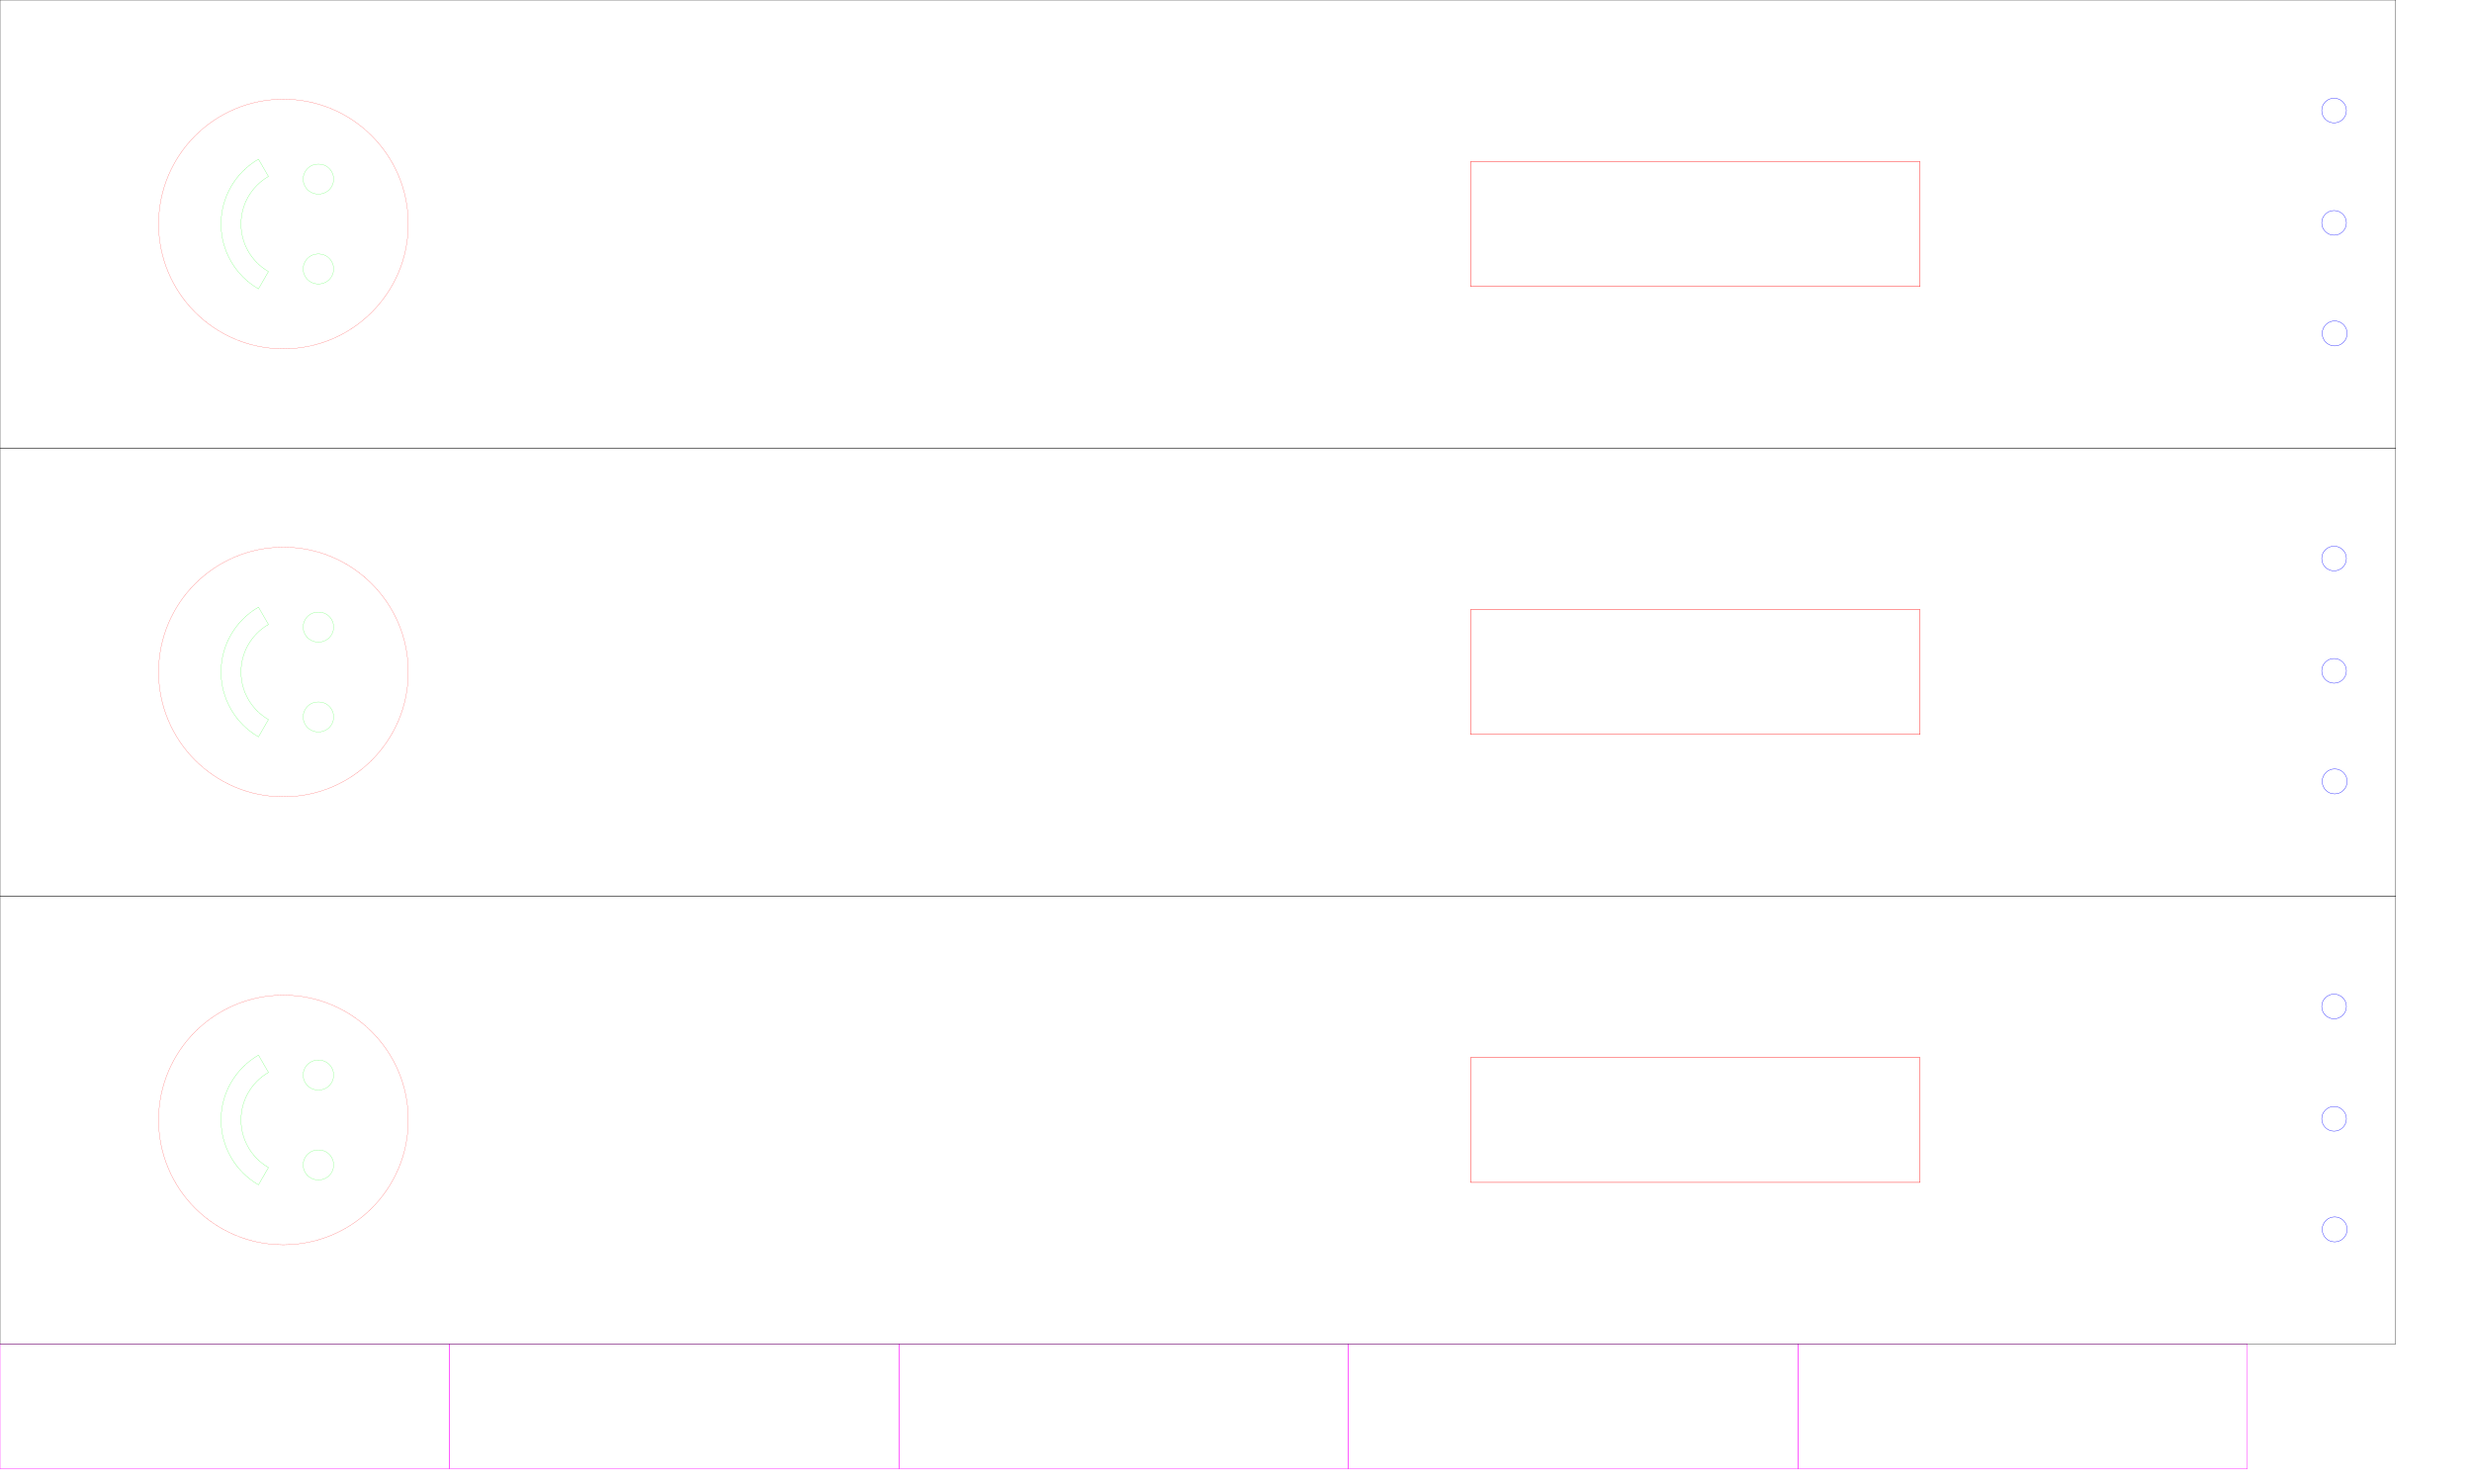
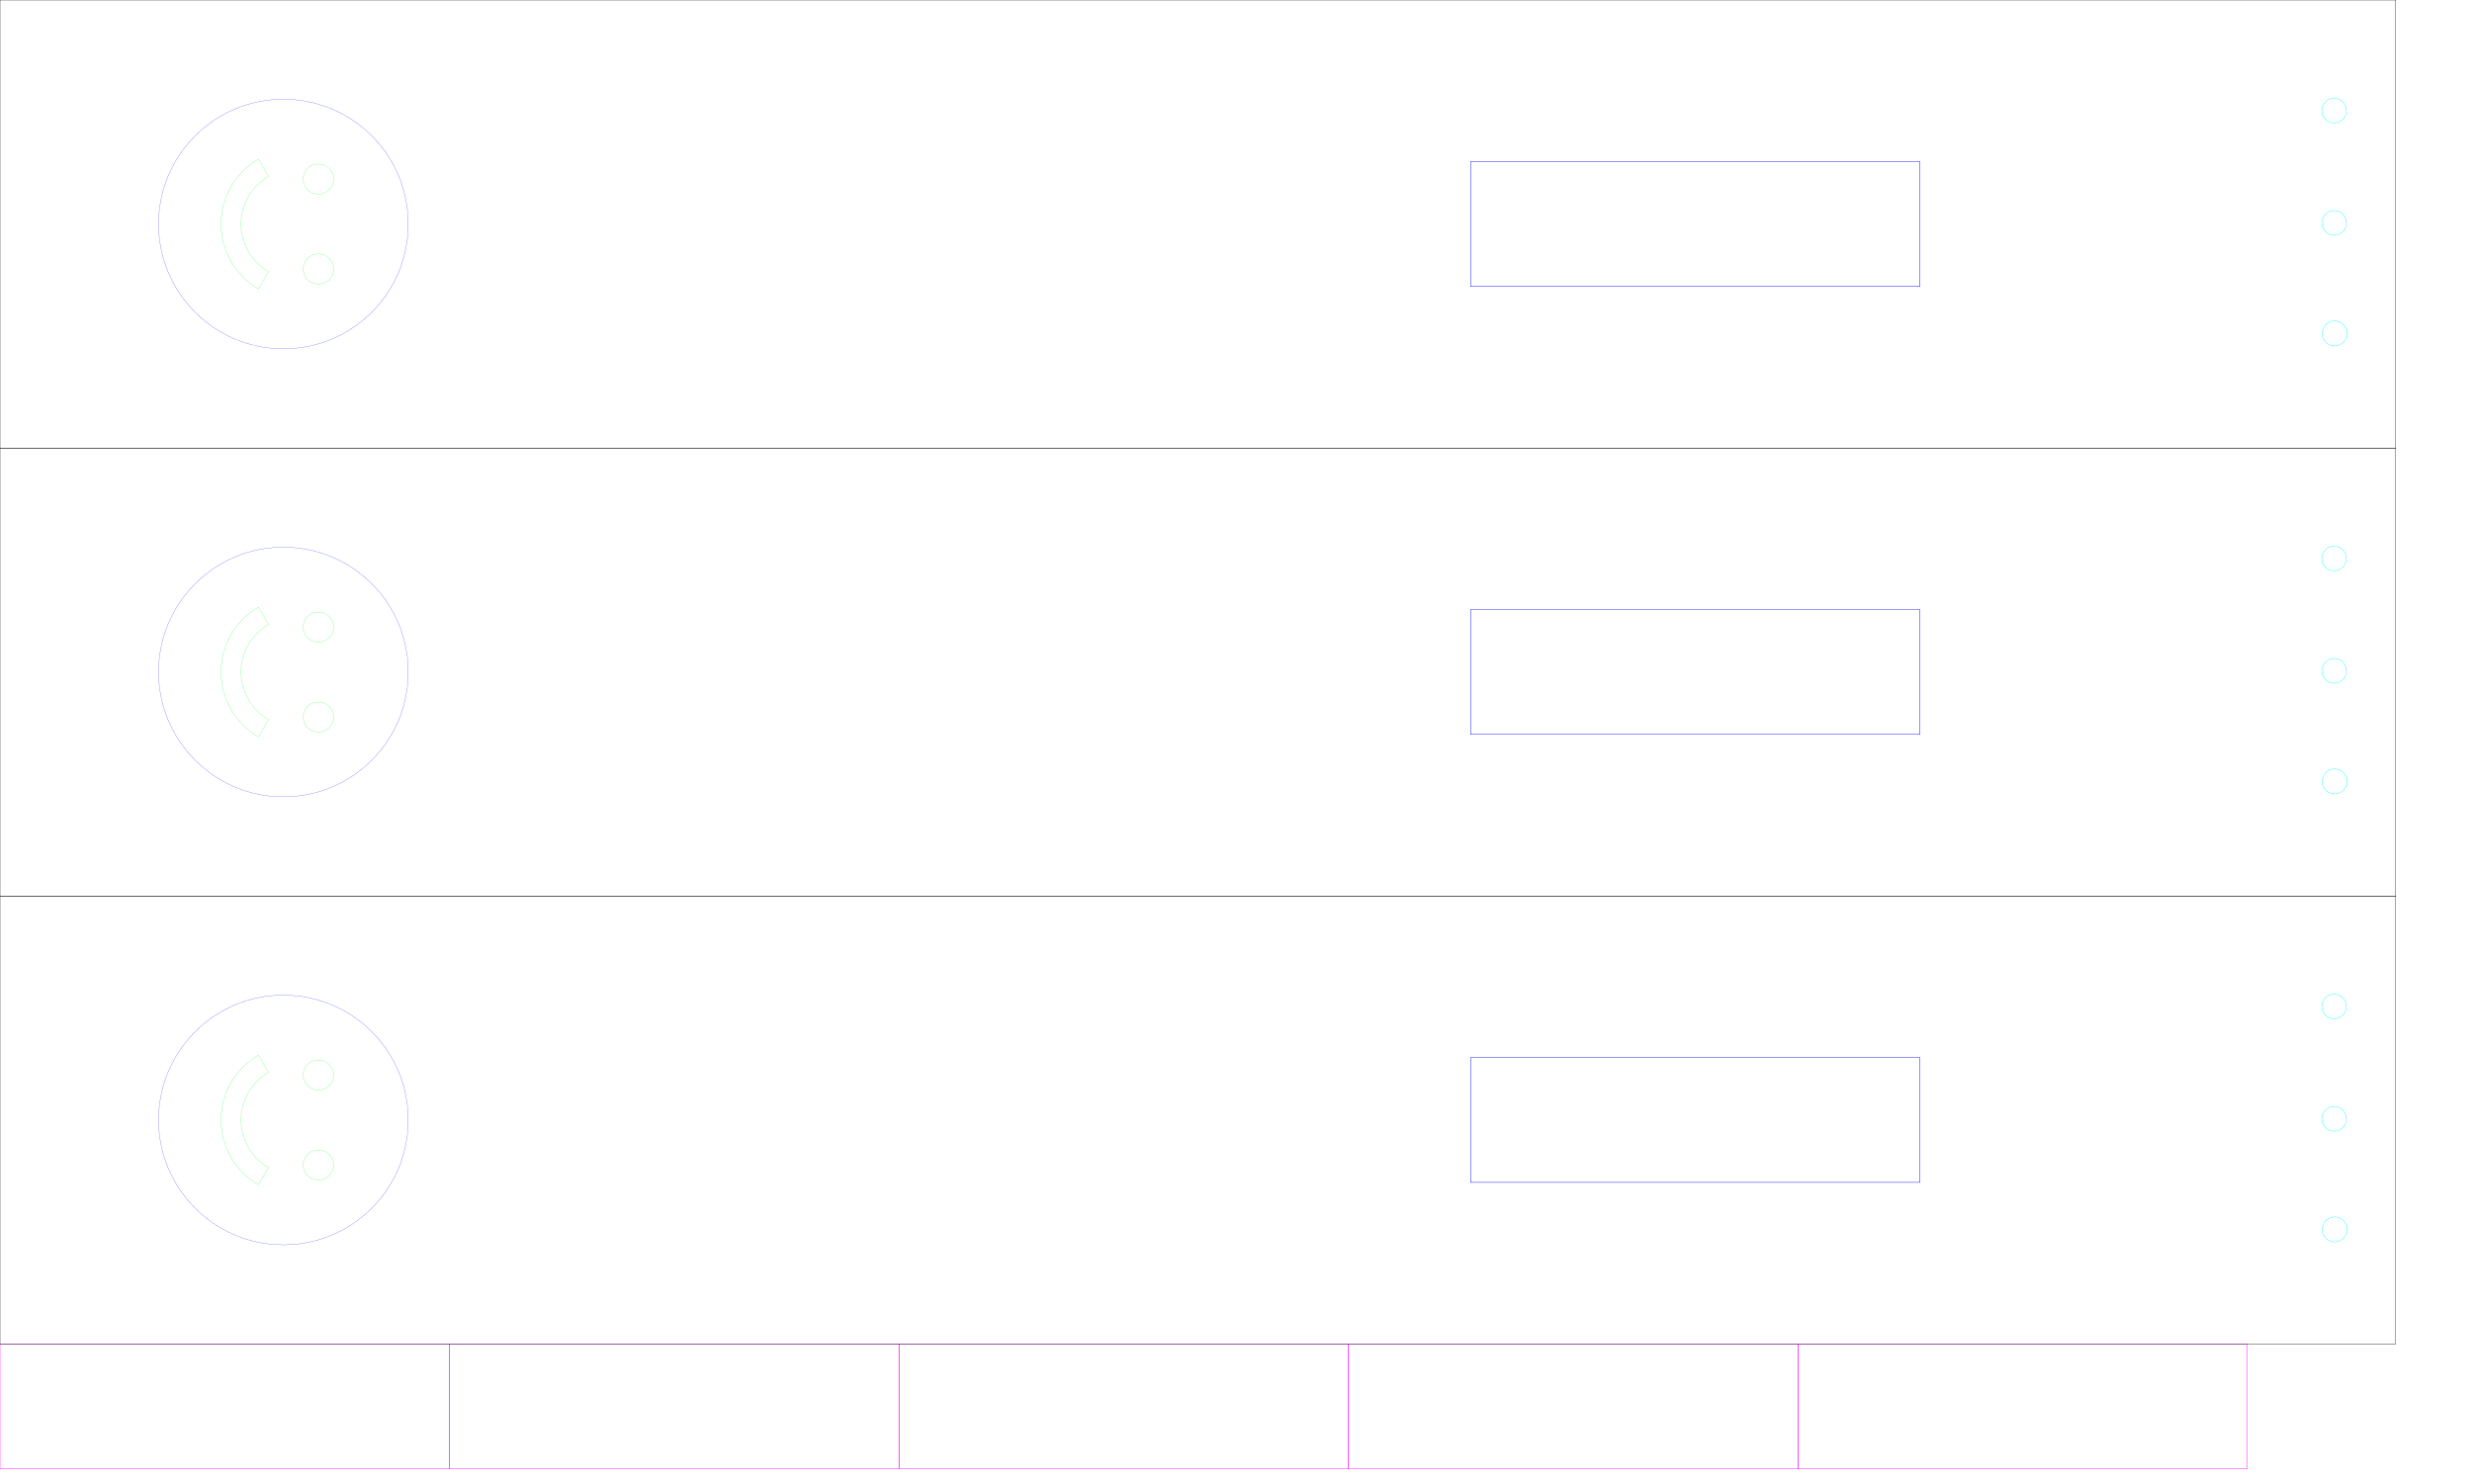
<svg xmlns="http://www.w3.org/2000/svg" width="495mm" height="297mm" viewBox="0 0 495 297" version="1.1" id="svg1">
  <defs id="defs1" />
  <g id="layer1">
    <rect style="fill:none;stroke:#000000;stroke-width:0.265;vector-effect:non-scaling-stroke;-inkscape-stroke:hairline;stroke-dasharray:none" id="rect1" width="479.715" height="89.715" x="0.008" y="0.008" />
-     <ellipse style="fill:none;stroke:#0000ff;stroke-width:0.265;vector-effect:non-scaling-stroke;-inkscape-stroke:hairline;stroke-dasharray:none;stroke-opacity:1" id="path2" cx="467.382" cy="22.135" rx="2.471" ry="2.471" />
-     <ellipse style="fill:none;stroke:#0000ff;stroke-width:0.265;vector-effect:non-scaling-stroke;-inkscape-stroke:hairline;stroke-dasharray:none;stroke-opacity:1" id="path2-5" cx="467.382" cy="44.635" rx="2.471" ry="2.471" />
-     <circle style="vector-effect:non-scaling-stroke;fill:none;stroke:#0000ff;stroke-width:0.268;stroke-dasharray:none;-inkscape-stroke:hairline;stroke-opacity:1" id="path2-5-8" cx="467.5" cy="66.78" r="2.5" />
+     <ellipse style="fill:none;stroke:#00ffff;stroke-width:0.265;vector-effect:non-scaling-stroke;-inkscape-stroke:hairline;stroke-dasharray:none;stroke-opacity:1" id="path2" cx="467.382" cy="22.135" rx="2.471" ry="2.471" />
+     <ellipse style="fill:none;stroke:#00ffff;stroke-width:0.265;vector-effect:non-scaling-stroke;-inkscape-stroke:hairline;stroke-dasharray:none;stroke-opacity:1" id="path2-5" cx="467.382" cy="44.635" rx="2.471" ry="2.471" />
+     <circle style="vector-effect:non-scaling-stroke;fill:none;stroke:#00ffff;stroke-width:0.268;stroke-dasharray:none;-inkscape-stroke:hairline;stroke-opacity:1" id="path2-5-8" cx="467.5" cy="66.78" r="2.5" />
    <rect style="vector-effect:non-scaling-stroke;fill:none;stroke:#ff00ff;stroke-width:0.301;stroke-dasharray:none;-inkscape-stroke:hairline;fill-opacity:1;stroke-opacity:1" id="rect2" width="90" height="25" x="0.008" y="269.152" />
    <rect style="vector-effect:non-scaling-stroke;fill:none;stroke:#ff00ff;stroke-width:0.301;stroke-dasharray:none;-inkscape-stroke:hairline;fill-opacity:1;stroke-opacity:1" id="rect2-9" width="90" height="25" x="90.008" y="269.152" />
    <rect style="vector-effect:non-scaling-stroke;fill:none;stroke:#ff00ff;stroke-width:0.301;stroke-dasharray:none;-inkscape-stroke:hairline;fill-opacity:1;stroke-opacity:1" id="rect2-2" width="90" height="25" x="180.008" y="269.152" />
    <rect style="vector-effect:non-scaling-stroke;fill:none;stroke:#ff00ff;stroke-width:0.301;stroke-dasharray:none;-inkscape-stroke:hairline;fill-opacity:1;stroke-opacity:1" id="rect2-97" width="90" height="25" x="270.008" y="269.152" />
    <rect style="vector-effect:non-scaling-stroke;fill:none;stroke:#ff00ff;stroke-width:0.301;stroke-dasharray:none;-inkscape-stroke:hairline;fill-opacity:1;stroke-opacity:1" id="rect2-5" width="90" height="25" x="360.008" y="269.152" />
    <path d="m 51.758,57.854 a 15,14.998 0 0 1 0,-25.977 l 2,3.463 a 11,10.998 0 0 0 0,19.05 z" id="path4" style="vector-effect:non-scaling-stroke;fill:none;stroke:#00ff00;stroke-width:0.132;stroke-dasharray:none;stroke-opacity:1;-inkscape-stroke:hairline" />
    <path d="m 63.758,50.865 a 3,3 0 1 0 0,5.999 3,3 0 1 0 0,-5.999 z" id="path3" style="vector-effect:non-scaling-stroke;fill:none;stroke:#00ff00;stroke-width:0.132;stroke-dasharray:none;stroke-opacity:1;-inkscape-stroke:hairline" />
    <path d="m 63.758,32.867 a 3,3 0 1 0 0,5.999 3,3 0 1 0 0,-5.999 z" id="path2-2" style="vector-effect:non-scaling-stroke;fill:none;stroke:#00ff00;stroke-width:0.132;stroke-dasharray:none;stroke-opacity:1;-inkscape-stroke:hairline" />
-     <path d="m 81.758,44.866 a 25,24.996 0 1 0 -50,0 25,24.996 0 1 0 50,0 z" id="path1" style="vector-effect:non-scaling-stroke;fill:none;stroke:#ff0000;stroke-width:0.132;stroke-dasharray:none;stroke-opacity:1;-inkscape-stroke:hairline" />
+     <path d="m 81.758,44.866 a 25,24.996 0 1 0 -50,0 25,24.996 0 1 0 50,0 z" id="path1" style="vector-effect:non-scaling-stroke;fill:none;stroke:#0000ff;stroke-width:0.132;stroke-dasharray:none;stroke-opacity:1;-inkscape-stroke:hairline" />
  </g>
-   <rect style="vector-effect:non-scaling-stroke;fill:none;stroke:#ff0000;stroke-width:0.301;stroke-dasharray:none;stroke-opacity:1;-inkscape-stroke:hairline" id="rect2-5-1" width="90" height="25" x="294.473" y="32.366" />
+   <rect style="vector-effect:non-scaling-stroke;fill:none;stroke:#0000ff;stroke-width:0.301;stroke-dasharray:none;stroke-opacity:1;-inkscape-stroke:hairline" id="rect2-5-1" width="90" height="25" x="294.473" y="32.366" />
  <rect style="vector-effect:non-scaling-stroke;fill:none;stroke:#000000;stroke-width:0.265;stroke-dasharray:none;-inkscape-stroke:hairline" id="rect1-6" width="479.715" height="89.715" x="0.008" y="89.723" />
-   <ellipse style="vector-effect:non-scaling-stroke;fill:none;stroke:#0000ff;stroke-width:0.265;stroke-dasharray:none;stroke-opacity:1;-inkscape-stroke:hairline" id="path2-8" cx="467.382" cy="111.85" rx="2.471" ry="2.471" />
-   <ellipse style="vector-effect:non-scaling-stroke;fill:none;stroke:#0000ff;stroke-width:0.265;stroke-dasharray:none;stroke-opacity:1;-inkscape-stroke:hairline" id="path2-5-5" cx="467.382" cy="134.35" rx="2.471" ry="2.471" />
-   <circle style="vector-effect:non-scaling-stroke;fill:none;stroke:#0000ff;stroke-width:0.268;stroke-dasharray:none;stroke-opacity:1;-inkscape-stroke:hairline" id="path2-5-8-4" cx="467.5" cy="156.495" r="2.5" />
+   <ellipse style="vector-effect:non-scaling-stroke;fill:none;stroke:#00ffff;stroke-width:0.265;stroke-dasharray:none;stroke-opacity:1;-inkscape-stroke:hairline" id="path2-8" cx="467.382" cy="111.85" rx="2.471" ry="2.471" />
+   <ellipse style="vector-effect:non-scaling-stroke;fill:none;stroke:#00ffff;stroke-width:0.265;stroke-dasharray:none;stroke-opacity:1;-inkscape-stroke:hairline" id="path2-5-5" cx="467.382" cy="134.35" rx="2.471" ry="2.471" />
+   <circle style="vector-effect:non-scaling-stroke;fill:none;stroke:#00ffff;stroke-width:0.268;stroke-dasharray:none;stroke-opacity:1;-inkscape-stroke:hairline" id="path2-5-8-4" cx="467.5" cy="156.495" r="2.5" />
  <path d="m 51.758,147.569 a 15,14.998 0 0 1 0,-25.977 l 2,3.463 a 11,10.998 0 0 0 0,19.05 z" id="path4-7" style="vector-effect:non-scaling-stroke;fill:none;stroke:#00ff00;stroke-width:0.132;stroke-dasharray:none;stroke-opacity:1;-inkscape-stroke:hairline" />
  <path d="m 63.758,140.579 a 3,3 0 1 0 0,5.999 3,3 0 1 0 0,-5.999 z" id="path3-9" style="vector-effect:non-scaling-stroke;fill:none;stroke:#00ff00;stroke-width:0.132;stroke-dasharray:none;stroke-opacity:1;-inkscape-stroke:hairline" />
  <path d="m 63.758,122.582 a 3,3 0 1 0 0,5.999 3,3 0 1 0 0,-5.999 z" id="path2-2-6" style="vector-effect:non-scaling-stroke;fill:none;stroke:#00ff00;stroke-width:0.132;stroke-dasharray:none;stroke-opacity:1;-inkscape-stroke:hairline" />
-   <path d="m 81.758,134.58 a 25,24.996 0 1 0 -50,0 25,24.996 0 1 0 50,0 z" id="path1-6" style="vector-effect:non-scaling-stroke;fill:none;stroke:#ff0000;stroke-width:0.132;stroke-dasharray:none;stroke-opacity:1;-inkscape-stroke:hairline" />
-   <rect style="vector-effect:non-scaling-stroke;fill:none;stroke:#ff0000;stroke-width:0.301;stroke-dasharray:none;stroke-opacity:1;-inkscape-stroke:hairline" id="rect2-5-1-6" width="90" height="25" x="294.473" y="122.08" />
+   <path d="m 81.758,134.58 a 25,24.996 0 1 0 -50,0 25,24.996 0 1 0 50,0 z" id="path1-6" style="vector-effect:non-scaling-stroke;fill:none;stroke:#0000ff;stroke-width:0.132;stroke-dasharray:none;stroke-opacity:1;-inkscape-stroke:hairline" />
+   <rect style="vector-effect:non-scaling-stroke;fill:none;stroke:#0000ff;stroke-width:0.301;stroke-dasharray:none;stroke-opacity:1;-inkscape-stroke:hairline" id="rect2-5-1-6" width="90" height="25" x="294.473" y="122.08" />
  <rect style="vector-effect:non-scaling-stroke;fill:none;stroke:#000000;stroke-width:0.265;stroke-dasharray:none;-inkscape-stroke:hairline" id="rect1-1" width="479.715" height="89.715" x="0.008" y="179.438" />
-   <ellipse style="vector-effect:non-scaling-stroke;fill:none;stroke:#0000ff;stroke-width:0.265;stroke-dasharray:none;stroke-opacity:1;-inkscape-stroke:hairline" id="path2-0" cx="467.382" cy="201.564" rx="2.471" ry="2.471" />
-   <ellipse style="vector-effect:non-scaling-stroke;fill:none;stroke:#0000ff;stroke-width:0.265;stroke-dasharray:none;stroke-opacity:1;-inkscape-stroke:hairline" id="path2-5-81" cx="467.382" cy="224.064" rx="2.471" ry="2.471" />
-   <circle style="vector-effect:non-scaling-stroke;fill:none;stroke:#0000ff;stroke-width:0.268;stroke-dasharray:none;stroke-opacity:1;-inkscape-stroke:hairline" id="path2-5-8-48" cx="467.5" cy="246.209" r="2.5" />
+   <ellipse style="vector-effect:non-scaling-stroke;fill:none;stroke:#00ffff;stroke-width:0.265;stroke-dasharray:none;stroke-opacity:1;-inkscape-stroke:hairline" id="path2-0" cx="467.382" cy="201.564" rx="2.471" ry="2.471" />
+   <ellipse style="vector-effect:non-scaling-stroke;fill:none;stroke:#00ffff;stroke-width:0.265;stroke-dasharray:none;stroke-opacity:1;-inkscape-stroke:hairline" id="path2-5-81" cx="467.382" cy="224.064" rx="2.471" ry="2.471" />
+   <circle style="vector-effect:non-scaling-stroke;fill:none;stroke:#00ffff;stroke-width:0.268;stroke-dasharray:none;stroke-opacity:1;-inkscape-stroke:hairline" id="path2-5-8-48" cx="467.5" cy="246.209" r="2.5" />
  <path d="m 51.758,237.283 a 15,14.998 0 0 1 0,-25.977 l 2,3.463 a 11,10.998 0 0 0 0,19.05 z" id="path4-8" style="vector-effect:non-scaling-stroke;fill:none;stroke:#00ff00;stroke-width:0.132;stroke-dasharray:none;stroke-opacity:1;-inkscape-stroke:hairline" />
  <path d="m 63.758,230.294 a 3,3 0 1 0 0,5.999 3,3 0 1 0 0,-5.999 z" id="path3-4" style="vector-effect:non-scaling-stroke;fill:none;stroke:#00ff00;stroke-width:0.132;stroke-dasharray:none;stroke-opacity:1;-inkscape-stroke:hairline" />
  <path d="m 63.758,212.297 a 3,3 0 1 0 0,5.999 3,3 0 1 0 0,-5.999 z" id="path2-2-5" style="vector-effect:non-scaling-stroke;fill:none;stroke:#00ff00;stroke-width:0.132;stroke-dasharray:none;stroke-opacity:1;-inkscape-stroke:hairline" />
-   <path d="m 81.758,224.295 a 25,24.996 0 1 0 -50,0 25,24.996 0 1 0 50,0 z" id="path1-7" style="vector-effect:non-scaling-stroke;fill:none;stroke:#ff0000;stroke-width:0.132;stroke-dasharray:none;stroke-opacity:1;-inkscape-stroke:hairline" />
-   <rect style="vector-effect:non-scaling-stroke;fill:none;stroke:#ff0000;stroke-width:0.301;stroke-dasharray:none;stroke-opacity:1;-inkscape-stroke:hairline" id="rect2-5-1-9" width="90" height="25" x="294.473" y="211.795" />
+   <path d="m 81.758,224.295 a 25,24.996 0 1 0 -50,0 25,24.996 0 1 0 50,0 z" id="path1-7" style="vector-effect:non-scaling-stroke;fill:none;stroke:#0000ff;stroke-width:0.132;stroke-dasharray:none;stroke-opacity:1;-inkscape-stroke:hairline" />
+   <rect style="vector-effect:non-scaling-stroke;fill:none;stroke:#0000ff;stroke-width:0.301;stroke-dasharray:none;stroke-opacity:1;-inkscape-stroke:hairline" id="rect2-5-1-9" width="90" height="25" x="294.473" y="211.795" />
</svg>
